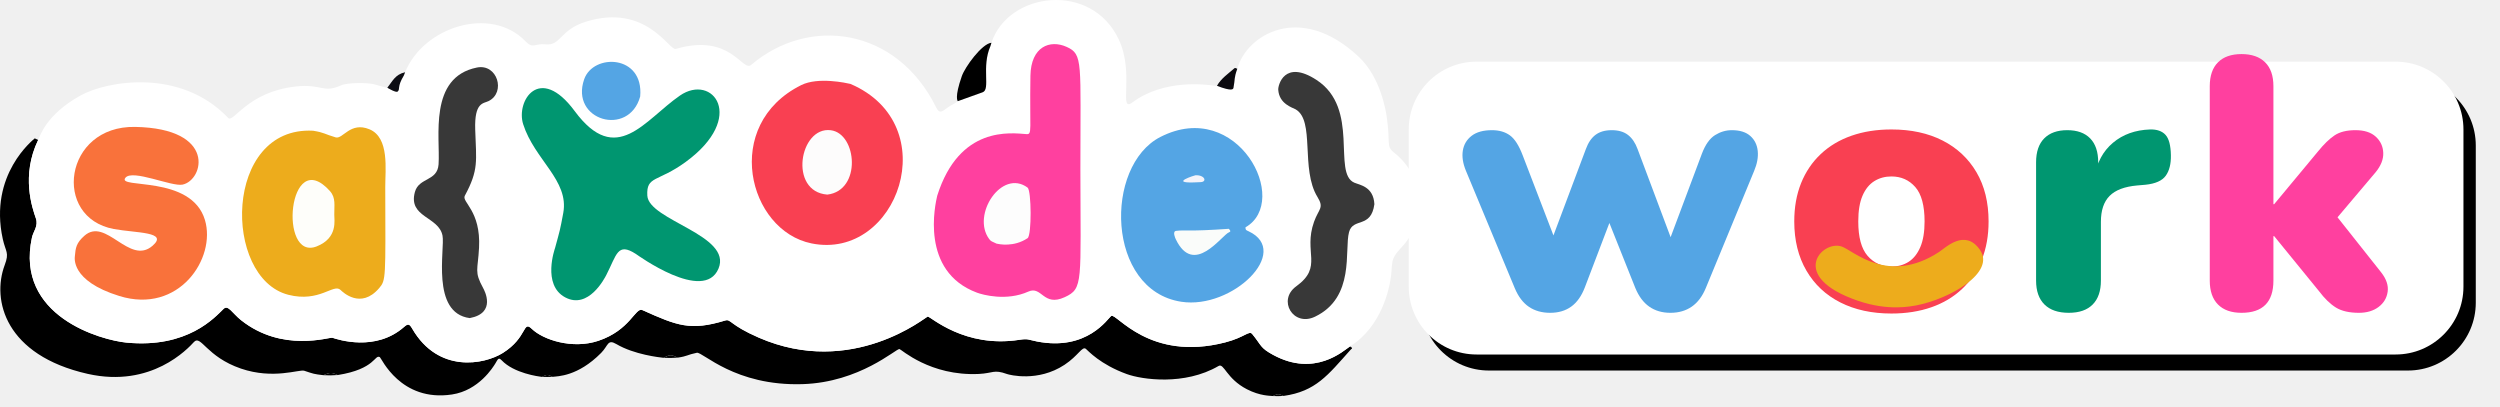
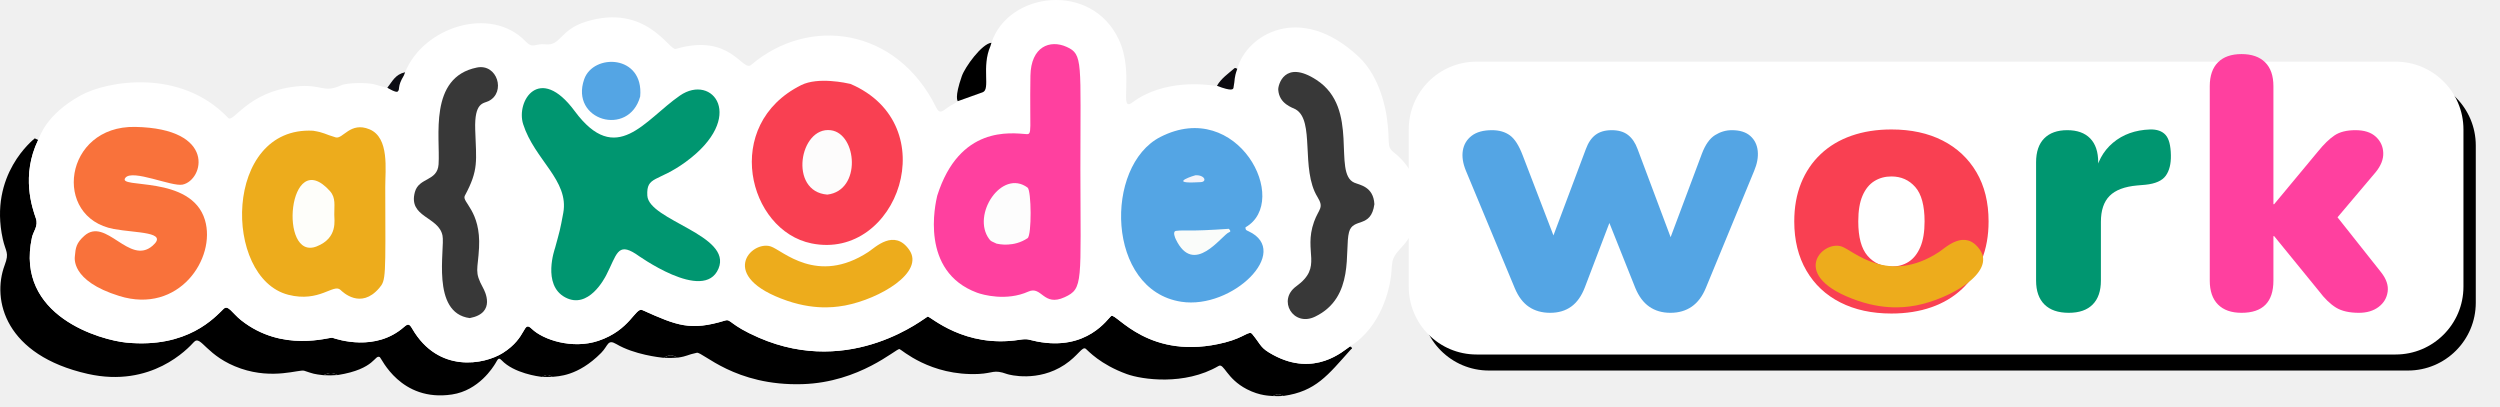
<svg xmlns="http://www.w3.org/2000/svg" width="4055" height="660" viewBox="0 0 4055 660" fill="none">
  <g id="drop-shadows">
    <path fill-rule="evenodd" clip-rule="evenodd" d="M56.396 224.398C58.219 225.279 60.044 226.163 61.867 227.048C34.015 284.767 52.268 337.194 58.17 354.127C62.533 366.649 53.959 375.434 51.862 385.067C23.902 513.496 164.954 551.809 204.971 555.695C304.878 565.398 349.12 513.952 362.704 500.954C370.072 493.901 376.771 508.047 391.036 519.355C458.195 572.589 534.579 546.335 539.196 547.862C548.118 550.81 609.238 571.01 655.445 530.263C662.182 524.322 664.304 525.682 668.767 533.349C710.966 605.866 785.458 591.472 815.638 572.477C855.775 547.22 847.718 519.003 862.534 533.36C881.032 551.288 928.528 566.747 970.252 552.879C1022.52 535.509 1030.54 497.823 1041.97 502.962C1098.76 528.503 1120.08 537.004 1176.2 519.879C1185.77 516.959 1182.81 526.789 1230.7 547.642C1382.15 613.567 1502.5 513.501 1504.71 513.422C1509.35 513.253 1564.4 565.085 1653.35 551.184C1667.79 548.929 1667.64 551.049 1681.85 553.842C1763.88 569.968 1797.21 515.937 1802.5 512.409C1810.51 507.073 1864.12 587.158 1987.29 555.368C2019.1 547.16 2025.96 535.509 2031.14 541.825C2046.59 560.656 2043.51 563.951 2065.05 575.639C2132.69 612.35 2179.17 568.937 2190.15 561.507C2190.18 563.996 2192.9 562.484 2192.94 564.821C2192.95 565.941 2192.35 565.373 2190.24 567.735C2153.88 608.344 2134.31 634.834 2081.92 642.195C2073.53 638.365 2073.03 638.427 2064.61 642.375C2060.15 641.817 2043.87 642.383 2022.49 631.348C1988.99 614.06 1985.43 588.42 1976.45 593.651C1921.18 625.846 1852.07 615.594 1827.74 606.784C1784.42 591.097 1764.81 568.723 1761.28 565.863C1755.34 561.042 1749.16 576.864 1726.61 591.734C1683.43 620.206 1637.07 607.997 1633.46 606.696C1611.54 598.776 1611.09 605.432 1587.58 606.55C1508.71 610.292 1461.6 566.392 1458.93 566.116C1453.23 565.528 1394.61 620.125 1301.88 623.067C1191.77 626.559 1139.63 570.227 1130.22 572.195C1114.38 575.507 1115.22 577.773 1099.17 580.116C1087.95 574.789 1087.21 574.997 1076.13 580.355C1069.8 579.671 1028.83 575.231 999.81 558.133C985.24 549.548 986.859 560.465 975.052 572.409C936.996 610.906 904.35 610.165 896.317 611.233C888.003 607.138 887.483 607.102 879.015 611.348C873.399 610.627 833.851 605.545 813.687 584.382C808.388 578.818 807.422 583.075 803.437 589.582C799.849 595.442 776.674 633.288 733.172 639.838C649.643 652.41 618.549 580.673 616.143 579.291C607.464 574.301 609.495 598.534 547.798 608.318C538.39 604.002 535.194 603.596 524.752 608.583C508.636 606.722 508.819 606.426 493.489 601.366C485.604 598.765 443.391 615.836 390.864 597.858C334.593 578.601 325.891 542.427 314.603 554.715C304.927 565.249 245.644 629.78 142.205 606.409C8.958 576.303 -13.889 487.18 7.675 429.792C15.4 409.231 9.209 409.003 4.513 387.669C-18.594 282.734 54.459 226.341 56.396 224.398Z" fill="black" />
    <path fill-rule="evenodd" clip-rule="evenodd" d="M1076.13 580.355C1087.21 574.997 1087.95 574.788 1099.17 580.116C1087.55 580.893 1087.77 580.634 1076.13 580.355Z" fill="black" />
    <path fill-rule="evenodd" clip-rule="evenodd" d="M524.752 608.583C535.194 603.596 538.391 604.002 547.798 608.318C536.182 608.997 536.348 608.997 524.752 608.583Z" fill="black" />
    <path fill-rule="evenodd" clip-rule="evenodd" d="M879.016 611.348C887.483 607.102 888.003 607.138 896.317 611.233C887.621 611.469 887.9 611.559 879.016 611.348Z" fill="black" />
    <path fill-rule="evenodd" clip-rule="evenodd" d="M2064.61 642.374C2073.03 638.427 2073.53 638.365 2081.92 642.194C2073.1 642.656 2073.35 642.65 2064.61 642.374Z" fill="black" />
    <rect x="2305" y="126" width="1710.72" height="475" rx="110" fill="black" />
  </g>
  <g id="white-borders">
    <path fill-rule="evenodd" clip-rule="evenodd" d="M1608.13 69.321C1635.4 -13.529 1770.77 -30.381 1814.82 64.402C1840.56 119.81 1813.61 183.404 1836.81 166.095C1888.23 127.731 1957.18 137.301 1967.79 138.774C1968.27 138.842 1968.24 138.805 1973.92 139.196C1999.07 148.897 2000.28 144.459 2000.69 142.373C2003.54 127.796 2001.18 127.452 2006.88 111.602C2021.31 57.371 2108.44 2.225 2204.2 92.435C2239.31 125.503 2247.71 179.566 2249 187.883C2255.98 232.775 2247.43 236.641 2261.21 247.566C2312.43 288.172 2314.31 358.016 2273.01 401.449C2252.77 422.741 2260.15 426.205 2255.14 455.021C2253.44 464.82 2242.26 529.123 2190.15 561.507C2179.17 568.937 2132.69 612.35 2065.05 575.639C2043.51 563.951 2046.59 560.656 2031.14 541.825C2025.96 535.509 2019.1 547.16 1987.29 555.368C1864.12 587.158 1810.51 507.073 1802.5 512.409C1797.21 515.937 1763.88 569.968 1681.85 553.842C1667.64 551.049 1667.79 548.929 1653.35 551.184C1564.4 565.085 1509.35 513.253 1504.71 513.422C1502.5 513.501 1382.15 613.567 1230.7 547.642C1182.81 526.789 1185.77 516.959 1176.2 519.879C1120.08 537.004 1098.76 528.503 1041.97 502.962C1030.54 497.823 1022.52 535.509 970.252 552.879C928.528 566.747 881.032 551.288 862.534 533.36C847.718 519.003 855.775 547.22 815.638 572.477C785.458 591.472 710.965 605.866 668.767 533.349C664.304 525.682 662.182 524.322 655.445 530.263C609.238 571.01 548.118 550.81 539.196 547.862C534.579 546.335 458.195 572.589 391.036 519.355C376.771 508.047 370.072 493.901 362.704 500.954C349.12 513.952 304.878 565.398 204.971 555.695C164.954 551.809 23.902 513.495 51.862 385.067C53.959 375.434 62.533 366.649 58.17 354.127C52.268 337.194 34.015 284.767 61.867 227.047C64.587 221.819 73.946 186.124 131.041 154.666C173.365 131.346 292.859 109.93 370.012 191.206C378.643 200.298 400.635 149.288 479.196 140.348C521.932 135.485 523.815 151.738 552.912 138.557C563.688 133.678 596.842 133.827 607.718 136.896C621.854 140.889 621.597 141.151 628.253 142.282C629.473 143.023 642.386 150.848 645.023 148.446C649.6 144.276 643.503 141.483 655.074 122.387C655.305 122.001 655.222 121.998 657.088 117.172C686.834 43.596 796.189 8.428 852.612 67.232C864.628 79.756 867.614 70.047 884.852 71.909C909.912 74.618 907.778 48.358 950.371 35.155C1048.1 4.855 1085.53 82.425 1095.95 79.379C1186 53.057 1203.97 117.527 1218.44 105.213C1311.97 25.657 1454.11 44.168 1518.31 173.92C1523.67 184.758 1527.29 181.768 1536.96 174.596C1544.98 168.655 1545.82 170.254 1553.51 164.119C1556.46 163.234 1590.68 150.814 1593.9 149.643C1606.9 144.926 1591.61 108.677 1606.49 74.73C1606.67 74.316 1606.61 74.33 1608.13 69.321Z" fill="white" />
    <rect x="2285" y="100" width="1710.72" height="475" rx="110" fill="white" />
  </g>
  <g id="sakode-brand">
    <path fill-rule="evenodd" clip-rule="evenodd" d="M1520.17 317.466C1556.21 203.48 1639.74 215.72 1664.91 217.516C1674.63 218.209 1669.9 211.685 1671.36 122.904C1672.14 75.499 1703.04 63.906 1729.99 75.997C1757.19 88.203 1752.25 99.824 1752.39 274.954C1752.54 458.783 1757.48 467.931 1726.93 482.018C1692.03 498.116 1690.02 463.074 1668.02 472.94C1632.31 488.95 1593.84 478.104 1584.79 474.751C1491.65 440.247 1517.1 330.7 1520.17 317.466Z" fill="#FF409F" />
    <path fill-rule="evenodd" clip-rule="evenodd" d="M900.39 401.95C908.033 373.815 908.344 374.037 913.618 345.393C923.345 292.539 867.042 259.369 848.578 201.458C836.599 163.885 875.041 103 932.116 180.143C999.815 271.646 1045.52 194.618 1102.76 155.077C1155.89 118.379 1211.41 190.029 1112.42 262.497C1066.79 295.898 1048.2 284.804 1049.95 317.238C1052.11 357.526 1188.31 381.319 1165.39 435.719C1141.66 492.062 1033.3 413.142 1031.25 411.822C1001.38 392.587 1000.43 413.035 983.448 446.016C980.691 451.374 954.394 502.455 916.74 482.319C878.744 462.004 900.193 402.78 900.39 401.95Z" fill="#009670" />
    <path fill-rule="evenodd" clip-rule="evenodd" d="M507.808 212.037C526.743 215.097 525.843 217.384 544.422 222.807C556.16 226.234 568.079 196.727 599.336 209.739C631.993 223.33 624.808 275.45 624.891 303.112C625.342 452.551 626.219 454.308 614.832 467.525C585.058 502.091 555.869 473.714 552.304 470.248C541.102 459.357 518.253 491.158 467.586 478.124C361.102 450.732 362.45 204.285 507.808 212.037Z" fill="#EDAC1C" />
    <path fill-rule="evenodd" clip-rule="evenodd" d="M2020.15 368.741C2020.23 373.314 2020.99 373.154 2025.26 375.153C2095.27 407.925 1999.07 502.157 1916.08 489.449C1794.15 470.781 1790.46 268.96 1882.22 222.109C2007.52 158.124 2094.35 326.243 2020.15 368.741Z" fill="#54A5E4" />
    <path fill-rule="evenodd" clip-rule="evenodd" d="M1379.36 136.093C1533.95 202.165 1456.03 422.936 1316.47 394.84C1213.09 374.026 1170.51 202.3 1299.57 138.045C1327.1 124.335 1373.13 134.691 1379.36 136.093Z" fill="#F94052" />
    <path fill-rule="evenodd" clip-rule="evenodd" d="M121.418 415.725C122.573 401.77 123.755 394.114 136.78 382.493C171.814 351.227 209.904 431.332 247.489 398.591C273.738 375.724 221.389 378.222 184.704 371.461C84.348 352.967 103.377 203.699 219.163 205.842C351.919 208.298 330.439 292.392 296.079 299.452C278.449 303.075 214.921 274.076 203.451 288.287C188.352 306.995 310.36 282.822 332.441 356.912C350.877 418.78 290.405 510.142 193.554 480.126C113.579 455.339 121.478 417.287 121.418 415.725Z" fill="#F9723B" />
    <path fill-rule="evenodd" clip-rule="evenodd" d="M2229.25 331.207C2223.83 371.162 2194.61 352.379 2188.14 376.481C2180.29 405.762 2198.34 482.271 2132.92 513.678C2097.6 530.637 2071.59 486.799 2102.45 464.439C2146.77 432.331 2113.53 409.783 2131.37 359.742C2138.96 338.435 2148.1 337.593 2136.96 319.544C2109.02 274.233 2133.46 195.415 2101.33 177.259C2096.44 174.494 2074.73 168.654 2073.3 145.43C2072.88 138.627 2083.15 95.656 2135.39 129.668C2206.45 175.936 2160.61 280.732 2196.68 296.303C2205.48 300.099 2227.78 302.526 2229.25 331.207Z" fill="#383838" />
    <path fill-rule="evenodd" clip-rule="evenodd" d="M761.909 515.948C698.498 507.661 721.996 403.597 717.751 382.152C711.546 350.825 661.696 352.914 672.966 311.452C679.454 287.592 709.469 294.38 711.36 266.589C714.345 222.731 694.613 125.49 773.523 109.547C806.674 102.848 820.841 149.663 792.635 163.882C784.187 168.142 769.343 165.228 770.794 210.184C772.454 261.535 776.757 275.163 753.936 317.469C748.414 327.707 780.116 341.609 777.017 401.697C775.108 438.636 768.914 440.196 783.587 467.084C785.636 470.84 805.751 507.701 761.909 515.948Z" fill="#383838" />
+     <path fill-rule="evenodd" clip-rule="evenodd" d="M1370.66 495.528C1363.43 496.471 1327.43 505.239 1276.6 487.771C1162.72 448.626 1218.47 389.389 1250.2 399.734C1269.19 405.923 1325.29 463.147 1408.49 408.668C1419.33 401.572 1450.52 370.284 1474.86 405.379C1500.03 441.677 1427.47 484.58 1370.66 495.528Z" fill="#EDAC1C" />
    <path fill-rule="evenodd" clip-rule="evenodd" d="M1038.37 156.541C1019.92 222.987 924.185 195.376 947.563 128.497C962.339 86.23 1044.57 88.395 1038.37 156.541Z" fill="#54A5E4" />
    <path fill-rule="evenodd" clip-rule="evenodd" d="M1341.94 315.642C1278.68 310.819 1296.71 204.874 1347.45 211.212C1390.25 216.559 1397.88 309.019 1341.94 315.642Z" fill="#FDFCFC" />
    <path fill-rule="evenodd" clip-rule="evenodd" d="M1616.47 395.209C1608.33 391.05 1607.72 392.077 1604.51 387.783C1575.25 348.67 1624.75 273.287 1666.71 304.255C1673.05 308.937 1673.59 381.721 1666.72 386.319C1644.42 401.246 1620.46 396.07 1616.47 395.209Z" fill="#FDFDFD" />
    <path fill-rule="evenodd" clip-rule="evenodd" d="M542.21 348.166C541.91 356.304 548.749 385.737 513.747 399.635C451.367 424.408 467.206 234.168 535.122 309.864C545.113 321 541.924 333.364 542.21 348.166Z" fill="#FEFEFA" />
    <path fill-rule="evenodd" clip-rule="evenodd" d="M1608.13 69.321C1606.61 74.331 1606.67 74.316 1606.49 74.73C1591.61 108.677 1606.9 144.927 1593.9 149.643C1590.68 150.814 1556.46 163.235 1553.51 164.119C1553.49 163.863 1547.67 158.724 1560.14 123.319C1565.32 108.592 1592.48 70.907 1608.13 69.321Z" fill="black" />
    <path fill-rule="evenodd" clip-rule="evenodd" d="M1993.16 371.129L1995.2 373.601C1994.94 374.136 1996.98 375.491 1993.67 376.693C1981.73 381.029 1936.44 449.592 1907.03 387.835C1906.57 386.863 1901.02 375.212 1907.76 374.435C1923.47 372.618 1926.83 375.823 1993.16 371.129Z" fill="#FAFCFA" />
    <path fill-rule="evenodd" clip-rule="evenodd" d="M2006.88 111.602C2001.18 127.452 2003.54 127.796 2000.69 142.373C2000.28 144.459 1999.07 148.897 1973.92 139.197C1980.52 127.137 1993.47 118.515 2001.73 111.121C2003.69 109.361 2003.71 110.524 2006.88 111.602Z" fill="#0B0A0F" />
    <path fill-rule="evenodd" clip-rule="evenodd" d="M657.088 117.172C655.222 121.998 655.305 122.001 655.074 122.387C643.503 141.483 649.6 144.276 645.023 148.446C642.386 150.848 629.473 143.023 628.253 142.283C636.507 132.073 640.724 120.793 657.088 117.172Z" fill="#0D0D13" />
    <path fill-rule="evenodd" clip-rule="evenodd" d="M1936.2 295.892C1896.84 297.108 1938.07 284.305 1939.03 284.263C1954.32 283.638 1958.16 294.802 1947.66 295.411C1943.85 295.63 1940.02 295.67 1936.2 295.892Z" fill="#F4F4FB" />
  </g>
  <g id="work-wordmark">
    <g transform="translate(2360, 502) scale(0.58, -0.58)">
      <path d="M266.132 -9.277Q231.554 -9.277 206.849 7.373Q182.145 24.024 167.313 59.325L30.615 387.819Q17.783 418.844 21.922 444.368Q26.06 469.892 46.488 485.681Q66.916 501.47 103.41 501.47Q133.711 501.47 153.777 486.819Q173.843 472.169 189.59 430.398L286.325 178.494H264.602L365.976 448.615Q375.892 475.723 393.223 488.596Q410.554 501.47 438.301 501.47Q466.687 501.47 483.879 488.096Q501.072 474.723 510.626 448.615L611.916 178.494H594.108L690.566 435.952Q705.036 473.807 727.241 487.639Q749.446 501.47 774.193 501.47Q807.771 501.47 825.879 485.319Q843.988 469.169 846.626 443.325Q849.265 417.482 836.434 387.181L701.373 59.964Q686.903 25.024 662.018 7.873Q637.132 -9.277 602.554 -9.277Q567.976 -9.277 543.41 7.873Q518.844 25.024 504.374 59.964L394.446 335.446H467.41L363.036 61.602Q349.205 25.663 325.138 8.193Q301.072 -9.277 266.132 -9.277Z" fill="#54A5E4" />
    </g>
    <g transform="translate(2893.44, 502) scale(0.58, -0.58)">
      <path d="M300.771 -11.277Q219.024 -11.277 157.916 19.723Q96.807 50.723 62.934 108.861Q29.06 167 29.06 246.277Q29.06 305.916 48.157 353.373Q67.253 400.831 103.127 434.651Q139 468.47 189.151 485.97Q239.301 503.47 300.771 503.47Q383.156 503.47 443.946 472.47Q504.735 441.47 538.608 383.831Q572.482 326.193 572.482 246.277Q572.482 186.639 553.385 139.0Q534.289 91.361 498.415 57.542Q462.542 23.723 412.391 6.223Q362.241 -11.277 300.771 -11.277ZM300.771 120.12Q328.193 120.12 348.849 133.331Q369.506 146.542 381.494 174.379Q393.482 202.217 393.482 246.277Q393.482 312.868 367.464 342.47Q341.446 372.073 300.771 372.073Q273.988 372.073 253.012 359.042Q232.036 346.012 220.048 318.494Q208.06 290.976 208.06 246.277Q208.06 180.048 234.078 150.084Q260.096 120.12 300.771 120.12Z" fill="#F94052" />
    </g>
    <g transform="translate(1736.72, 0)">
      <path fill-rule="evenodd" clip-rule="evenodd" d="M1370.66 495.528C1363.43 496.471 1327.43 505.239 1276.6 487.771C1162.72 448.626 1218.47 389.389 1250.2 399.734C1269.19 405.923 1325.29 463.147 1408.49 408.668C1419.33 401.572 1450.52 370.284 1474.86 405.379C1500.03 441.677 1427.47 484.58 1370.66 495.528Z" fill="#EDAC1C" />
    </g>
    <g transform="translate(3272.6, 502) scale(0.58, -0.58)">
      <path d="M143.048 -9.277Q98.639 -9.277 75.115 13.928Q51.59 37.132 51.59 80.903V411.651Q51.59 455.422 74.295 478.446Q97 501.47 138.771 501.47Q180.542 501.47 202.927 478.446Q225.313 455.422 225.313 411.651V371H215.313Q224.843 431 266.482 466.151Q308.12 501.301 370.373 503.47Q399.036 504.193 413.452 488.5Q427.867 472.807 428.59 431.482Q429.313 394.988 414.217 374.06Q399.12 353.133 357.434 348.856L334.156 346.856Q281.458 342.133 257.162 317.657Q232.867 293.181 232.867 245.121V80.903Q232.867 37.132 209.843 13.928Q186.819 -9.277 143.048 -9.277Z" fill="#009670" />
    </g>
    <g transform="translate(3554.32, 502) scale(0.58, -0.58)">
      <path d="M140.41 -9.277Q97.639 -9.277 74.615 13.928Q51.59 37.132 51.59 80.903V624.458Q51.59 668.229 74.615 691.253Q97.639 714.277 140.41 714.277Q183.181 714.277 206.385 691.253Q229.59 668.229 229.59 624.458V294.41H231.59L354.446 442.229Q378.916 472.446 400.62 486.958Q422.325 501.47 459.181 501.47Q496.036 501.47 515.921 483.181Q535.807 464.892 536.765 437.91Q537.723 410.928 515.253 383.627L383.397 227.723V289.94L530.976 103.735Q552.807 75.795 549.072 49.59Q545.337 23.385 523.632 7.054Q501.927 -9.277 468.711 -9.277Q428.578 -9.277 404.735 5.235Q380.892 19.747 357.06 51.325L231.59 205.229H229.59V80.903Q229.59 -9.277 140.41 -9.277Z" fill="#FF409F" />
    </g>
  </g>
</svg>
